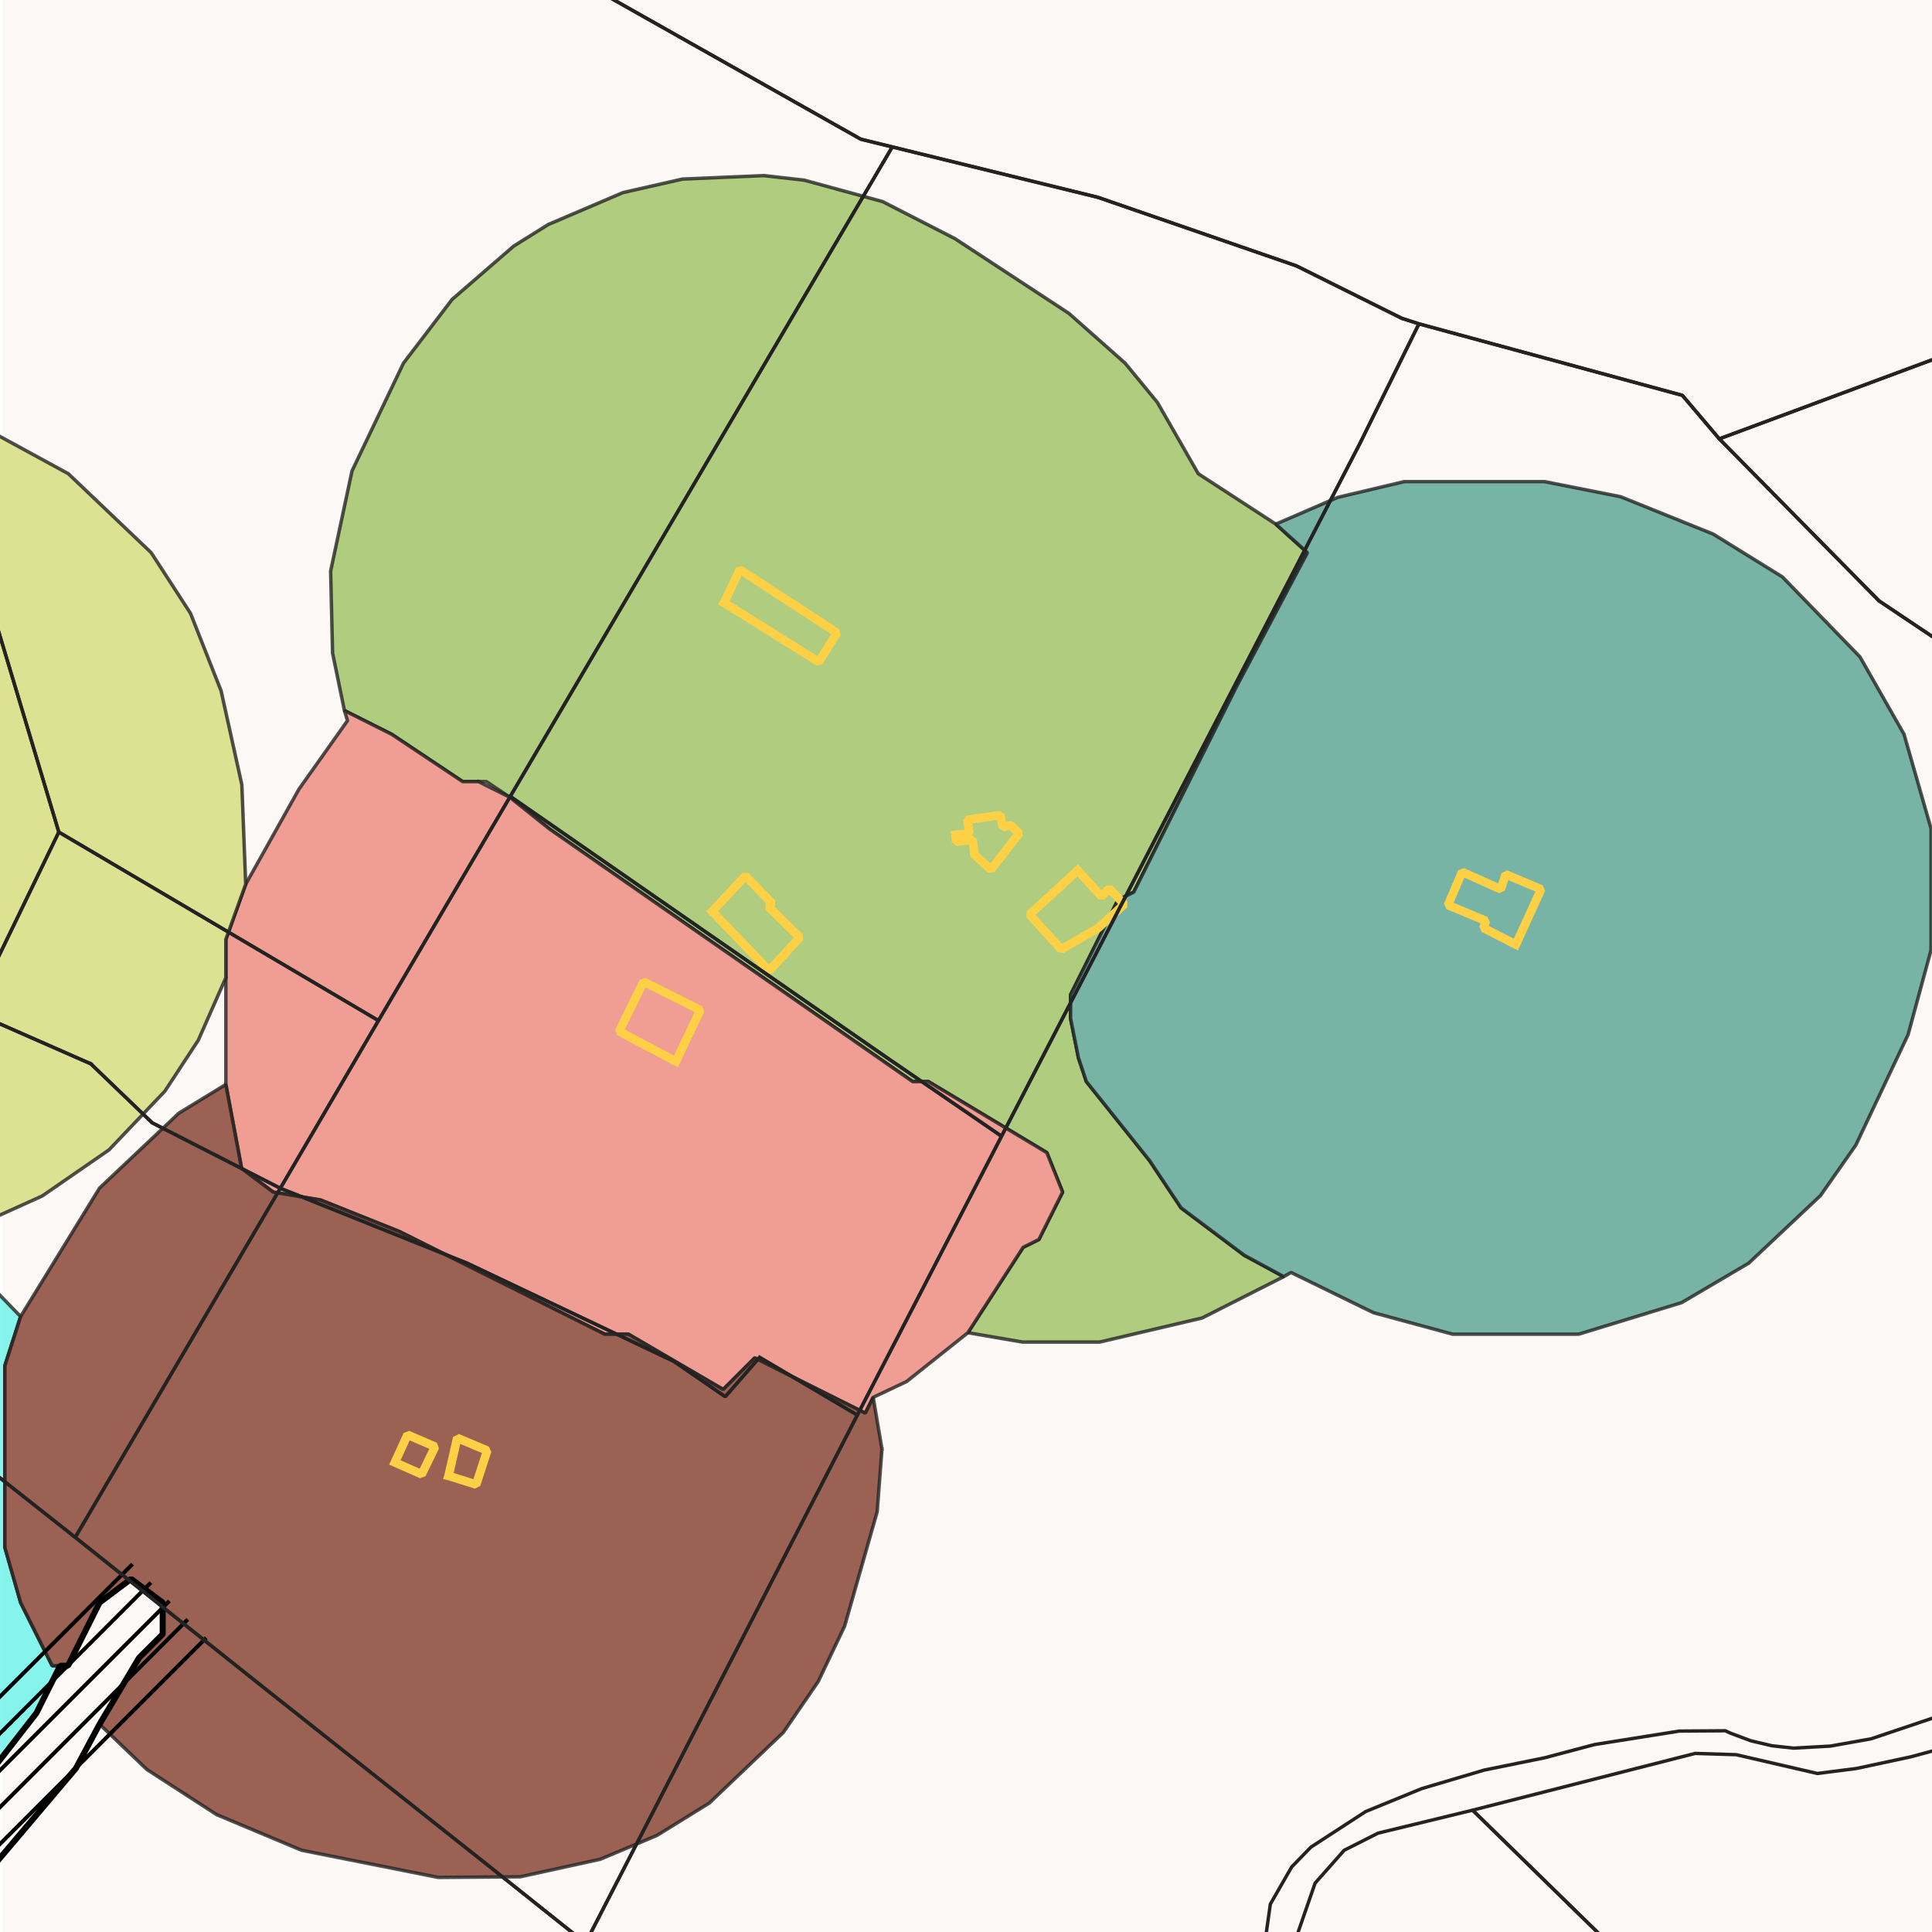
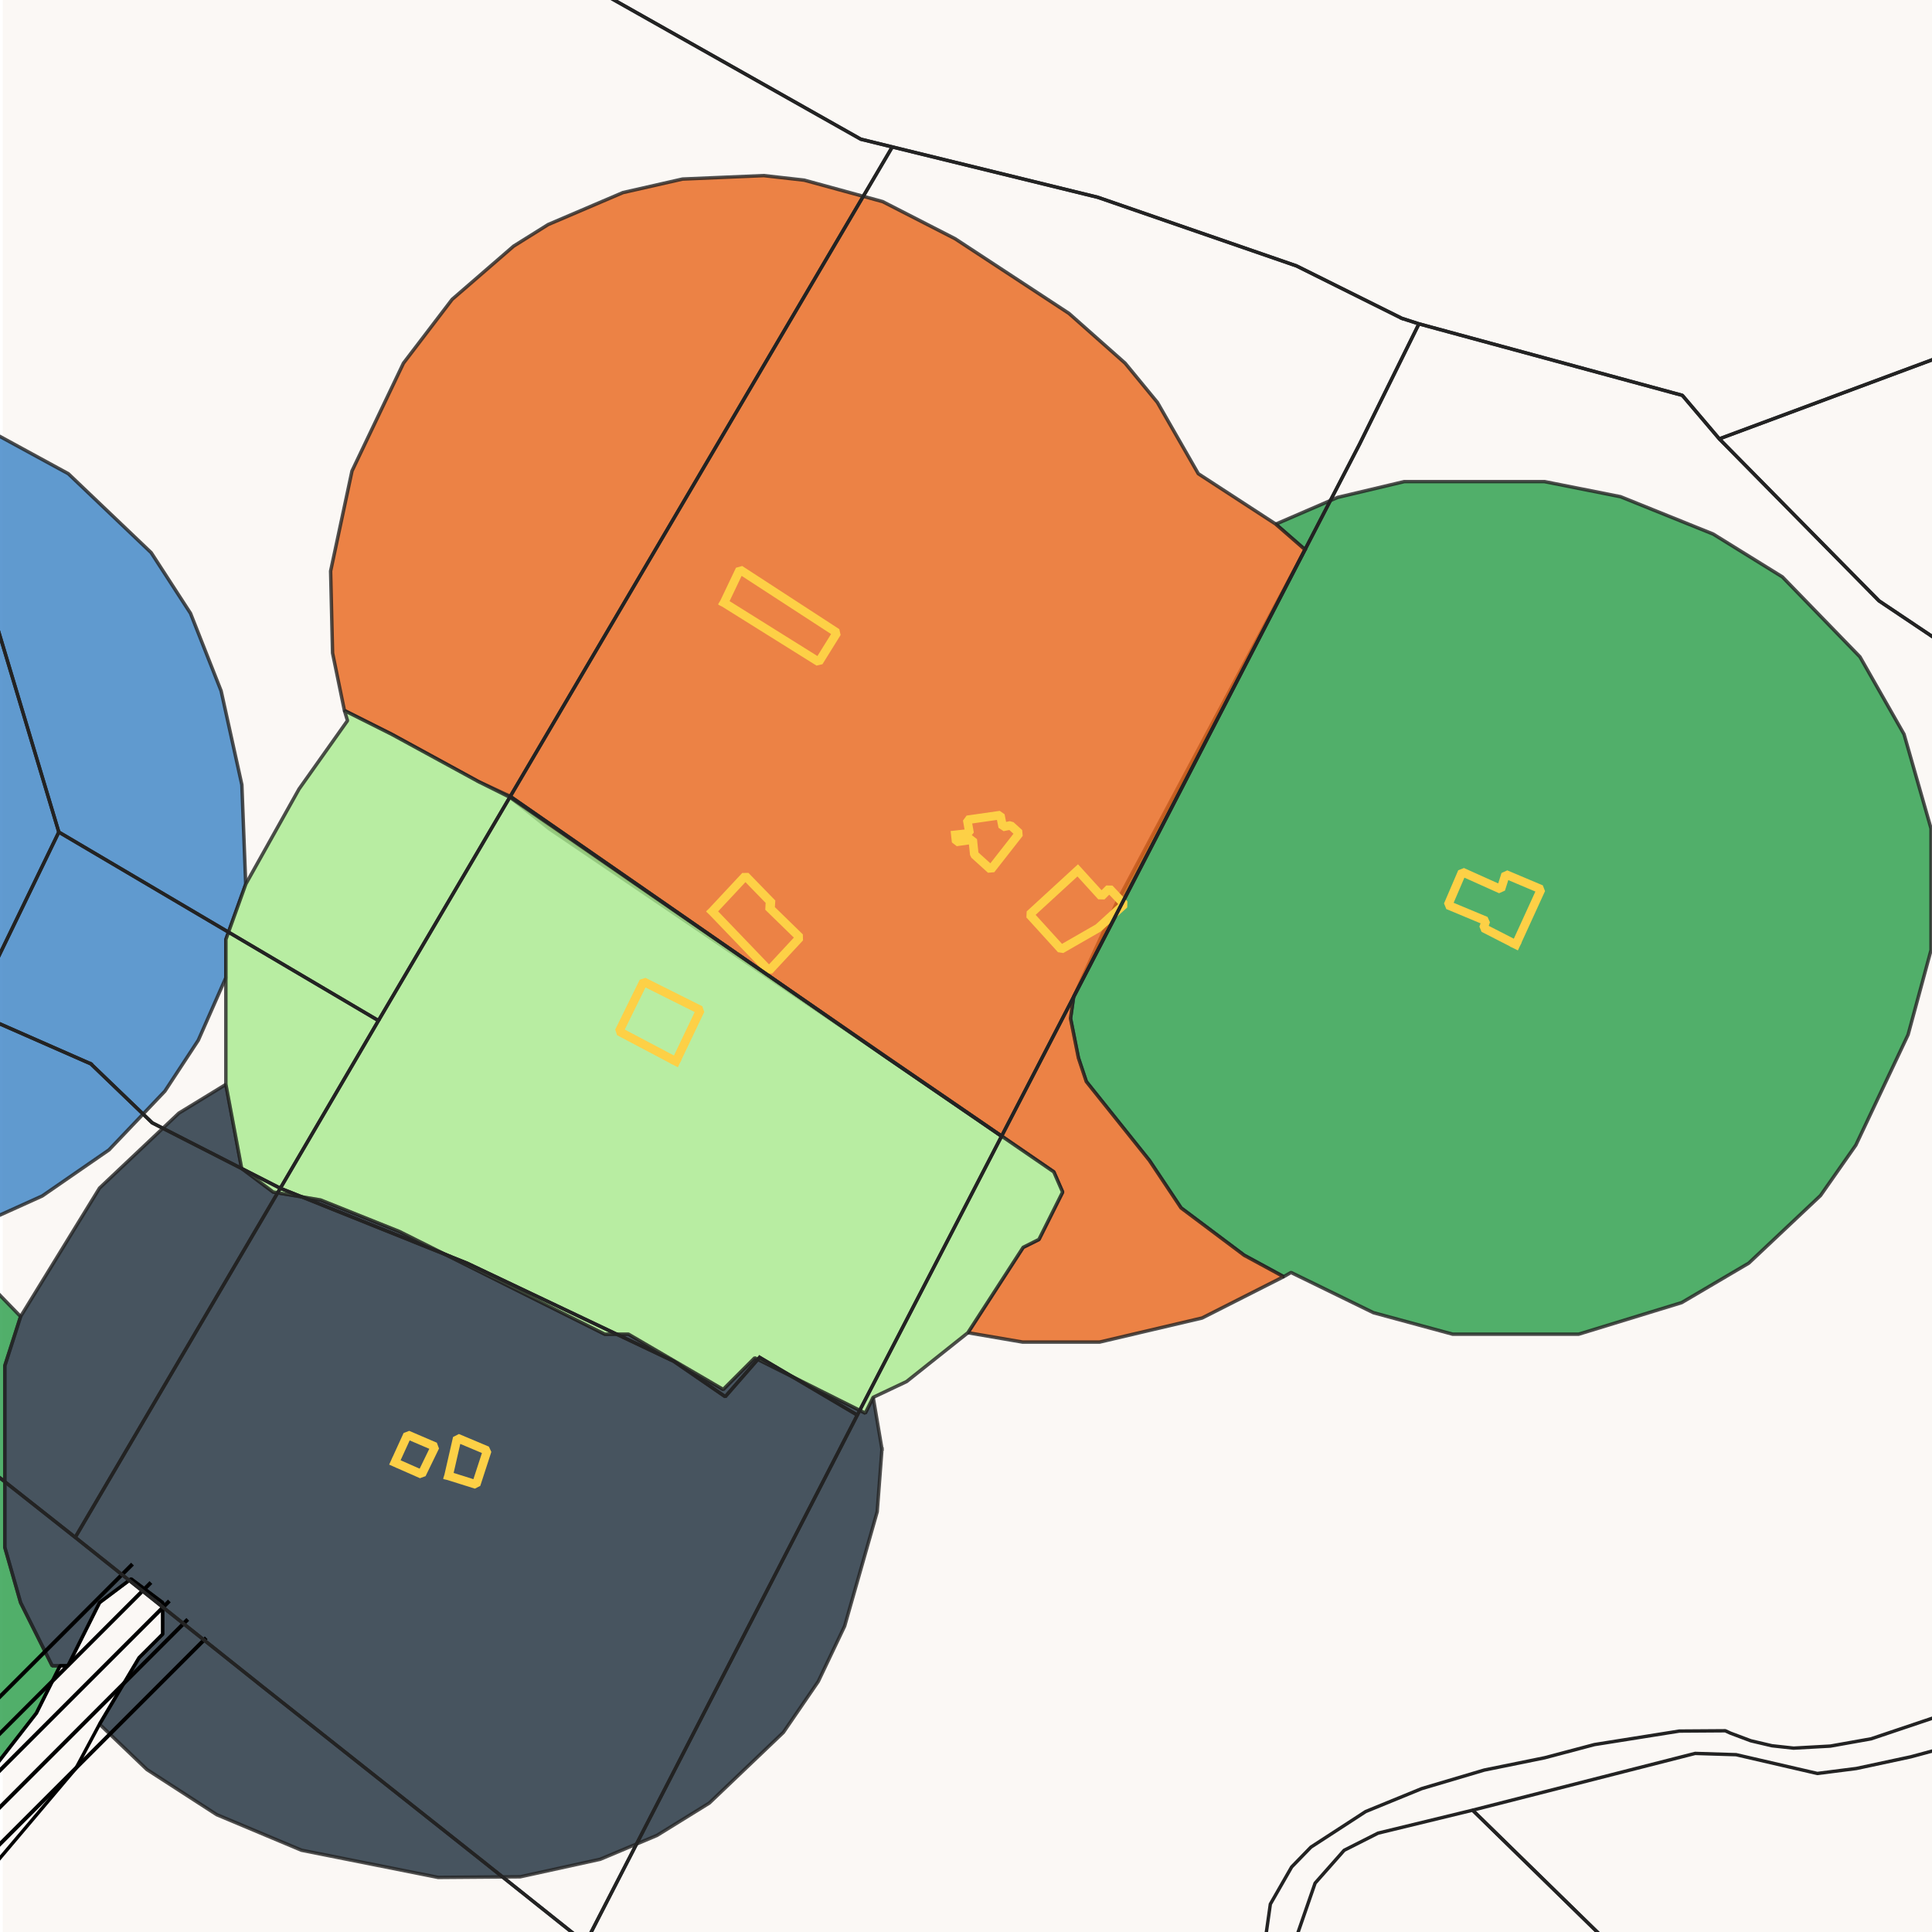
<svg xmlns="http://www.w3.org/2000/svg" height="148.251mm" version="1.2" viewBox="0 0 1751 1751" baseProfile="tiny" width="148.251mm">
  <defs />
  <g stroke-linejoin="bevel" stroke-linecap="square" stroke-width="1" stroke="black" fill="none" fill-rule="evenodd">
    <g stroke-opacity="1" stroke-linejoin="bevel" stroke-linecap="square" font-style="normal" transform="matrix(1,0,0,1,0,0)" stroke-width="1" font-family="MS Shell Dlg 2" font-size="29.167" stroke="#000000" fill="none" font-weight="400" />
    <g stroke-opacity="1" stroke-linejoin="bevel" stroke-linecap="square" font-style="normal" transform="matrix(1,0,0,1,0,0)" stroke-width="1" font-family="MS Shell Dlg 2" font-size="29.167" stroke="#000000" fill="none" font-weight="400" />
    <g stroke-opacity="1" stroke-linejoin="bevel" stroke-linecap="square" font-style="normal" transform="matrix(11.8082,0,0,11.8082,0,0)" stroke-width="1" font-family="MS Shell Dlg 2" font-size="29.167" stroke="#000000" fill="none" font-weight="400" />
    <g stroke-opacity="1" stroke-linejoin="bevel" stroke-linecap="square" font-style="normal" transform="matrix(0.999759,0,0,0.999759,0,0)" stroke-width="1" font-family="MS Shell Dlg 2" font-size="29.167" stroke="#000000" fill="none" font-weight="400" />
    <g font-style="normal" transform="matrix(0.999759,0,0,0.999759,0,0)" font-family="MS Shell Dlg 2" font-size="29.167" stroke="none" fill="#ffffff" font-weight="400" fill-opacity="1">
      <path d="M-2,-2 L1754,-2 L1754,1754 L-2,1754 L-2,-2" fill-rule="evenodd" vector-effect="none" />
    </g>
    <g stroke-opacity="1" stroke-linejoin="bevel" stroke-linecap="square" font-style="normal" transform="matrix(0.999759,0,0,0.999759,0,0)" stroke-width="1" font-family="MS Shell Dlg 2" font-size="29.167" stroke="#000000" fill="none" font-weight="400" />
    <g stroke-opacity="1" stroke-linejoin="bevel" stroke-linecap="square" font-style="normal" transform="matrix(11.8082,0,0,11.8082,0,0)" stroke-width="1" font-family="MS Shell Dlg 2" font-size="29.167" stroke="#000000" fill="none" font-weight="400" />
    <g stroke-opacity="1" stroke-linejoin="bevel" stroke-linecap="square" font-style="normal" transform="matrix(11.8082,0,0,11.8082,0,0)" stroke-width="1" font-family="MS Shell Dlg 2" font-size="29.167" stroke="#000000" fill="none" font-weight="400" />
    <g stroke-opacity="1" stroke-linejoin="bevel" stroke-linecap="square" font-style="normal" transform="matrix(11.8082,0,0,11.8082,0,0)" stroke-width="1" font-family="MS Shell Dlg 2" font-size="29.167" stroke="#000000" fill="none" font-weight="400" />
    <g stroke-opacity="1" stroke-linejoin="bevel" stroke-linecap="square" font-style="normal" transform="matrix(11.8082,0,0,11.8082,0,0)" stroke-width="1" font-family="MS Shell Dlg 2" font-size="29.167" stroke="#000000" fill="none" font-weight="400" />
    <g stroke-opacity="1" stroke-linejoin="bevel" stroke-linecap="square" font-style="normal" transform="matrix(11.8082,0,0,11.8082,2.51052,0)" stroke-width="1" font-family="MS Shell Dlg 2" font-size="29.167" stroke="#000000" fill="none" font-weight="400" />
    <g font-style="normal" transform="matrix(11.8082,0,0,11.8082,2.51052,0)" font-family="MS Shell Dlg 2" font-size="29.167" stroke="none" fill="#fbf8f5" font-weight="400" fill-opacity="1">
      <path d="M0,0 L148.287,0 L148.287,148.287 L0,148.287 L0,0" fill-rule="evenodd" vector-effect="none" />
    </g>
    <g stroke-opacity="1" stroke-linejoin="bevel" stroke-linecap="square" font-style="normal" transform="matrix(11.8082,0,0,11.8082,2.51052,0)" stroke-width="1" font-family="MS Shell Dlg 2" font-size="29.167" stroke="#000000" fill="none" font-weight="400" />
    <g stroke-opacity="1" stroke-linejoin="bevel" stroke-linecap="square" font-style="normal" transform="matrix(11.8082,0,0,11.8082,2.51052,0)" stroke-width="1" font-family="MS Shell Dlg 2" font-size="29.167" stroke="#000000" fill="none" font-weight="400" />
    <g font-style="normal" transform="matrix(0.999759,0,0,0.999759,2.51052,0)" font-family="MS Shell Dlg 2" font-size="29.167" stroke="none" fill="#000000" font-weight="400" fill-opacity="0">
      <rect height="1751" x="0" width="1751" y="0" />
    </g>
    <g stroke-opacity="1" stroke-linejoin="bevel" stroke-linecap="square" font-style="normal" transform="matrix(0.999759,0,0,0.999759,2.51052,0)" stroke-width="1" font-family="MS Shell Dlg 2" font-size="29.167" stroke="#000000" fill="none" font-weight="400" />
-     <g stroke-opacity="0.8" stroke-linejoin="bevel" stroke-linecap="square" font-style="normal" transform="matrix(0.999759,0,0,0.999759,2.51052,0)" stroke-width="1" font-family="MS Shell Dlg 2" font-size="29.167" stroke="#232323" fill="#9dc060" font-weight="400" fill-opacity="0.8">
-       <path d="M1118.25,622.661 L1025.22,808.729 L1010.91,815.886 L967.969,901.763 L967.969,923.232 L975.126,959.015 L982.282,980.484 L1039.53,1052.05 L1068.16,1094.99 L1125.41,1137.93 L1161.19,1157.35 L1087.24,1194.81 L994.239,1216.65 L924.588,1216.65 L874.935,1208.15 L925.03,1130.77 L939.343,1123.61 L960.813,1080.67 L946.5,1044.89 L839.153,980.484 L824.84,980.484 L495.643,751.477 L459.861,722.852 L438.391,708.539 L416.922,708.539 L352.514,665.6 L309.718,644.131 L298.974,592.023 L297.207,517.719 L316.584,426.953 L363.212,329.247 L407.369,271.385 L463.116,223.126 L494.419,203.557 L562.221,174.581 L616.191,162.328 L689.858,159.186 L726.542,163.319 L797.663,182.774 L863.286,216.394 L966.544,284.123 L1017.47,329.247 L1046.69,364.769 L1083.79,429.437 L1154.04,475.141 L1182.66,501.002 L1118.25,622.661" fill-rule="evenodd" vector-effect="non-scaling-stroke" />
-     </g>
-     <g stroke-opacity="0.8" stroke-linejoin="bevel" stroke-linecap="square" font-style="normal" transform="matrix(0.999759,0,0,0.999759,2.51052,0)" stroke-width="1" font-family="MS Shell Dlg 2" font-size="29.167" stroke="#232323" fill="#ed867b" font-weight="400" fill-opacity="0.8">
-       <path d="M431.235,708.539 L459.861,722.852 L495.643,751.477 L824.84,980.484 L839.153,980.484 L946.5,1044.89 L960.813,1080.67 L939.343,1123.61 L925.03,1130.77 L874.935,1208.15 L819.328,1252.43 L789.058,1266.74 L781.901,1281.06 L681.711,1230.96 L653.085,1259.59 L567.208,1209.49 L545.738,1209.49 L359.67,1116.46 L288.106,1087.83 L245.167,1080.67 L216.541,1059.21 L202.228,983.082 L202.228,886.285 L202.228,851.668 L220.231,801.573 L268.568,715.285 L312.508,653.284 L309.718,644.131 L352.514,665.6 L416.922,708.539 L431.235,708.539" fill-rule="evenodd" vector-effect="non-scaling-stroke" />
-     </g>
-     <g stroke-opacity="0.8" stroke-linejoin="bevel" stroke-linecap="square" font-style="normal" transform="matrix(0.999759,0,0,0.999759,2.51052,0)" stroke-width="1" font-family="MS Shell Dlg 2" font-size="29.167" stroke="#232323" fill="#6af2e9" font-weight="400" fill-opacity="0.8">
+     <g stroke-opacity="0.8" stroke-linejoin="bevel" stroke-linecap="square" font-style="normal" transform="matrix(0.999759,0,0,0.999759,2.51052,0)" stroke-width="1" font-family="MS Shell Dlg 2" font-size="29.167" stroke="#232323" fill="#279c48" font-weight="400" fill-opacity="0.8">
      <path d="M-175.1,1370.61 L-141.281,1331.15 L-141.281,1316.84 L-91.186,1252.43 L-62.56,1166.55 L-62.56,1130.77 L-55.404,1130.77 L-51.552,1123.61 L16.161,1193.49 L1.848,1238.12 L1.848,1402.71 L16.161,1452.81 L44.786,1510.06 L51.943,1510.06 L30.474,1553 L-19.622,1617.41 L-76.873,1674.66 L-91.186,1674.66 L-134.125,1717.6 L-175.1,1738.09 L-175.1,1370.61" fill-rule="evenodd" vector-effect="non-scaling-stroke" />
    </g>
-     <g stroke-opacity="0.8" stroke-linejoin="bevel" stroke-linecap="square" font-style="normal" transform="matrix(0.999759,0,0,0.999759,2.51052,0)" stroke-width="1" font-family="MS Shell Dlg 2" font-size="29.167" stroke="#232323" fill="#833b2b" font-weight="400" fill-opacity="0.8">
+     <g stroke-opacity="0.8" stroke-linejoin="bevel" stroke-linecap="square" font-style="normal" transform="matrix(0.999759,0,0,0.999759,2.51052,0)" stroke-width="1" font-family="MS Shell Dlg 2" font-size="29.167" stroke="#232323" fill="#1b2b3a" font-weight="400" fill-opacity="0.8">
      <path d="M797.004,1313.62 L792.693,1370.41 L763.189,1474.1 L739.232,1524.37 L707.649,1570.47 L640.5,1634.53 L593.054,1663.87 L541.625,1685.48 L469.028,1701.38 L394.711,1701.95 L270.735,1677.28 L193.945,1645.05 L130.664,1604.14 L87.725,1563.05 L123.507,1502.91 L144.977,1481.44 L144.977,1452.81 L116.351,1431.34 L87.725,1452.81 L59.099,1510.06 L44.786,1510.06 L16.161,1452.81 L1.848,1402.71 L1.848,1238.12 L16.161,1193.49 L87.725,1077.01 L159.621,1009.11 L202.228,983.082 L216.541,1059.21 L245.167,1080.67 L288.106,1087.83 L359.67,1116.46 L545.738,1209.49 L567.208,1209.49 L653.085,1259.59 L681.711,1230.96 L781.901,1281.06 L789.058,1266.74 L797.004,1313.62" fill-rule="evenodd" vector-effect="non-scaling-stroke" />
    </g>
-     <g stroke-opacity="0.8" stroke-linejoin="bevel" stroke-linecap="square" font-style="normal" transform="matrix(0.999759,0,0,0.999759,2.51052,0)" stroke-width="1" font-family="MS Shell Dlg 2" font-size="29.167" stroke="#232323" fill="#57a291" font-weight="400" fill-opacity="0.8">
-       <path d="M1125.41,1137.93 L1068.16,1094.99 L1039.53,1052.05 L982.282,980.484 L975.126,959.015 L967.969,923.232 L967.969,901.763 L1010.91,815.886 L1025.22,808.729 L1118.25,622.661 L1182.66,501.002 L1154.04,475.141 L1210.14,450.906 L1270.46,436.593 L1397.63,436.593 L1466.57,450.277 L1550.58,484.164 L1613.28,522.983 L1683.61,595.462 L1723.56,665.6 L1748.02,751.08 L1748.02,861.288 L1727.24,937.969 L1679.86,1038.1 L1647.83,1083.82 L1582.8,1145.08 L1522,1180.86 L1428.57,1209.49 L1314.39,1209.49 L1242.56,1190 L1167.84,1153.53 L1161.19,1157.35 L1125.41,1137.93" fill-rule="evenodd" vector-effect="non-scaling-stroke" />
-     </g>
-     <g stroke-opacity="0.8" stroke-linejoin="bevel" stroke-linecap="square" font-style="normal" transform="matrix(0.999759,0,0,0.999759,2.51052,0)" stroke-width="1" font-family="MS Shell Dlg 2" font-size="29.167" stroke="#232323" fill="#d5da7a" font-weight="400" fill-opacity="0.8">
+     <g stroke-opacity="0.8" stroke-linejoin="bevel" stroke-linecap="square" font-style="normal" transform="matrix(0.999759,0,0,0.999759,2.51052,0)" stroke-width="1" font-family="MS Shell Dlg 2" font-size="29.167" stroke="#232323" fill="#3a82c5" font-weight="400" fill-opacity="0.8">
      <path d="M202.228,886.285 L177.241,943.019 L146.968,989.166 L96.273,1042.43 L35.762,1084.2 L-51.552,1123.61 L-55.404,1130.77 L-98.343,1130.77 L-112.656,1123.61 L-175.1,1061.17 L-175.1,365.638 L-154.693,364.004 L-79.387,370.352 L-12.465,390.26 L59.429,429.437 L134.534,501.002 L170.191,555.997 L197.929,626.296 L216.73,711.405 L220.231,801.573 L202.228,851.668 L202.228,886.285" fill-rule="evenodd" vector-effect="non-scaling-stroke" />
    </g>
-     <g font-style="normal" transform="matrix(0.999759,0,0,0.999759,2.51052,0)" font-family="MS Shell Dlg 2" font-size="29.167" stroke="none" fill="#d5da7a" font-weight="400" fill-opacity="0.8" />
-     <g font-style="normal" transform="matrix(0.999759,0,0,0.999759,2.51052,0)" font-family="MS Shell Dlg 2" font-size="29.167" stroke="none" fill="#d5da7a" font-weight="400" fill-opacity="0.8" />
+     <g font-style="normal" transform="matrix(0.999759,0,0,0.999759,2.51052,0)" font-family="MS Shell Dlg 2" font-size="29.167" stroke="none" fill="#3a82c5" font-weight="400" fill-opacity="0.8" />
+     <g font-style="normal" transform="matrix(0.999759,0,0,0.999759,2.51052,0)" font-family="MS Shell Dlg 2" font-size="29.167" stroke="none" fill="#3a82c5" font-weight="400" fill-opacity="0.8" />
    <g stroke-opacity="1" stroke-linejoin="bevel" stroke-linecap="square" font-style="normal" transform="matrix(0.999759,0,0,0.999759,2.51052,0)" stroke-width="3.543" font-family="MS Shell Dlg 2" font-size="29.167" stroke="#000000" fill="none" font-weight="400">
      <path d="M-220.453,1755.98 L116.351,1419.17" fill-rule="evenodd" vector-effect="none" />
      <path d="M-203.75,1772.68 L133.054,1435.88" fill-rule="evenodd" vector-effect="none" />
      <path d="M-187.047,1789.38 L149.758,1452.58" fill-rule="evenodd" vector-effect="none" />
      <path d="M-170.343,1806.09 L166.461,1469.28" fill-rule="evenodd" vector-effect="none" />
      <path d="M-153.64,1822.79 L183.164,1485.99" fill-rule="evenodd" vector-effect="none" />
    </g>
    <g stroke-opacity="1" stroke-linejoin="bevel" stroke-linecap="square" font-style="normal" transform="matrix(0.999759,0,0,0.999759,2.51052,0)" stroke-width="3.543" font-family="MS Shell Dlg 2" font-size="29.167" stroke="#000000" fill="none" font-weight="400" />
    <g stroke-opacity="1" stroke-linejoin="bevel" stroke-linecap="square" font-style="normal" transform="matrix(11.8082,0,0,11.8082,2.51052,0)" stroke-width="3.543" font-family="MS Shell Dlg 2" font-size="29.167" stroke="#000000" fill="none" font-weight="400" />
-     <g font-style="normal" transform="matrix(0.999759,0,0,0.999759,2.51052,0)" font-family="MS Shell Dlg 2" font-size="29.167" stroke="none" fill="#d5da7a" font-weight="400" fill-opacity="0.8" />
-     <g stroke-opacity="1" stroke-linejoin="bevel" stroke-linecap="square" font-style="normal" transform="matrix(0.999759,0,0,0.999759,2.51052,0)" stroke-width="5.433" font-family="MS Shell Dlg 2" font-size="29.167" stroke="#000000" fill="none" font-weight="400">
+     <g font-style="normal" transform="matrix(0.999759,0,0,0.999759,2.51052,0)" font-family="MS Shell Dlg 2" font-size="29.167" stroke="none" fill="#3a82c5" font-weight="400" fill-opacity="0.8" />
+     <g stroke-opacity="1" stroke-linejoin="bevel" stroke-linecap="square" font-style="normal" transform="matrix(0.999759,0,0,0.999759,2.51052,0)" stroke-width="3.071" font-family="MS Shell Dlg 2" font-size="29.167" stroke="#000000" fill="none" font-weight="400">
      <path d="M-175.1,1738.09 L-134.125,1717.6 L-91.186,1674.66 L-76.873,1674.66 L-19.622,1617.41 L30.474,1553 L51.943,1510.06 L59.099,1510.06 L87.725,1452.81 L116.351,1431.34 L144.977,1452.81 L144.977,1481.44 L123.507,1502.91 L87.725,1563.05 L66.256,1603.1 L-12.465,1696.13 L-26.778,1696.13 L-59.97,1731.91 L-105.499,1767.69 L-169.907,1796.32 L-175.1,1796.32 L-175.1,1738.09" fill-rule="evenodd" vector-effect="none" />
+     </g>
+     <g stroke-opacity="0.8" stroke-linejoin="bevel" stroke-linecap="square" font-style="normal" transform="matrix(0.999759,0,0,0.999759,2.51052,0)" stroke-width="1" font-family="MS Shell Dlg 2" font-size="29.167" stroke="#232323" fill="#279c48" font-weight="400" fill-opacity="0.8">
+       <path d="M1125.41,1137.93 L1068.16,1094.99 L1039.53,1052.05 L982.282,980.484 L975.126,959.015 L967.969,923.232 L970.769,903.684 L1010.91,815.886 L1180.52,498.232 L1154.04,475.141 L1210.14,450.906 L1270.46,436.593 L1397.63,436.593 L1466.57,450.277 L1550.58,484.164 L1613.28,522.983 L1683.61,595.462 L1723.56,665.6 L1748.02,751.08 L1748.02,861.288 L1727.24,937.969 L1679.86,1038.1 L1647.83,1083.82 L1582.8,1145.08 L1522,1180.86 L1428.57,1209.49 L1314.39,1209.49 L1242.56,1190 L1167.84,1153.53 L1161.19,1157.35 L1125.41,1137.93" fill-rule="evenodd" vector-effect="non-scaling-stroke" />
+     </g>
+     <g stroke-opacity="0.8" stroke-linejoin="bevel" stroke-linecap="square" font-style="normal" transform="matrix(0.999759,0,0,0.999759,2.51052,0)" stroke-width="1" font-family="MS Shell Dlg 2" font-size="29.167" stroke="#232323" fill="#e8641a" font-weight="400" fill-opacity="0.8">
+       <path d="M1180.52,498.232 L1017.99,812.706 L1017.99,812.706 L970.769,903.684 L967.969,923.232 L975.126,959.015 L982.282,980.484 L1039.53,1052.05 L1068.16,1094.99 L1125.41,1137.93 L1161.19,1157.35 L1087.24,1194.81 L994.239,1216.65 L924.588,1216.65 L874.935,1208.15 L925.03,1130.77 L939.343,1123.61 L960.813,1080.67 L952.826,1062.34 L830.285,978.3 L495.643,751.477 L459.861,722.852 L460.081,721.957 L431.235,708.539 L352.514,665.6 L309.718,644.131 L298.974,592.023 L297.207,517.719 L316.584,426.953 L363.212,329.247 L407.369,271.385 L463.116,223.126 L494.419,203.557 L562.221,174.581 L616.191,162.328 L689.858,159.186 L726.542,163.319 L797.663,182.774 L863.286,216.394 L966.544,284.123 L1017.47,329.247 L1046.69,364.769 L1083.79,429.437 L1154.04,475.141 L1180.52,498.232" fill-rule="evenodd" vector-effect="non-scaling-stroke" />
+     </g>
+     <g stroke-opacity="0.8" stroke-linejoin="bevel" stroke-linecap="square" font-style="normal" transform="matrix(0.999759,0,0,0.999759,2.51052,0)" stroke-width="1" font-family="MS Shell Dlg 2" font-size="29.167" stroke="#232323" fill="#a7ea8d" font-weight="400" fill-opacity="0.8">
+       <path d="M431.235,708.539 L459.861,722.852 L830.285,978.3 L830.285,978.3 L952.826,1062.34 L960.813,1080.67 L939.343,1123.61 L925.03,1130.77 L874.935,1208.15 L819.328,1252.43 L789.058,1266.74 L781.901,1281.06 L681.711,1230.96 L653.085,1259.59 L567.208,1209.49 L545.738,1209.49 L359.67,1116.46 L288.106,1087.83 L245.167,1080.67 L216.541,1059.21 L202.228,983.082 L202.228,886.285 L202.228,851.668 L220.231,801.573 L268.568,715.285 L312.508,653.284 L309.718,644.131 L352.514,665.6 L431.235,708.539" fill-rule="evenodd" vector-effect="non-scaling-stroke" />
    </g>
    <g stroke-opacity="1" stroke-linejoin="bevel" stroke-linecap="square" font-style="normal" transform="matrix(0.999759,0,0,0.999759,2.51052,0)" stroke-width="1" font-family="MS Shell Dlg 2" font-size="29.167" stroke="#000000" fill="none" font-weight="400" />
    <g stroke-opacity="1" stroke-linejoin="bevel" stroke-linecap="square" font-style="normal" transform="matrix(0.999759,0,0,0.999759,2.51052,0)" stroke-width="7.795" font-family="MS Shell Dlg 2" font-size="29.167" stroke="#fdd046" fill="none" font-weight="400">
      <path d="M404.118,1337.91 L411.99,1303.56 L439.184,1315.01 L429.165,1345.79 L404.118,1337.91" fill-rule="evenodd" vector-effect="none" />
      <path d="M355.454,1325.75 L366.904,1300.7 L391.952,1311.43 L379.786,1336.48 L355.454,1325.75" fill-rule="evenodd" vector-effect="none" />
      <path d="M610.224,962.199 L632.409,915.682 L580.882,889.919 L558.697,935.005 L610.224,962.199" fill-rule="evenodd" vector-effect="none" />
      <path d="M643.143,826.227 L694.67,879.9 L722.58,849.843 L693.954,821.933 L697.532,819.07 L673.2,794.023 L643.143,826.227" fill-rule="evenodd" vector-effect="none" />
      <path d="M974.487,789.013 L930.833,829.089 L959.459,860.578 L993.094,841.255 L1016.71,819.786 L1003.11,805.473 L995.957,812.629 L974.487,789.013" fill-rule="evenodd" vector-effect="none" />
      <path d="M1371.67,856.284 L1394.57,806.189 L1362.37,792.591 L1358.07,806.189 L1323.01,790.444 L1310.12,820.501 L1344.48,834.814 L1342.33,841.255 L1371.67,856.284" fill-rule="evenodd" vector-effect="none" />
      <path d="M863.562,756.809 L864.278,763.25 L879.306,761.103 L880.738,774.7 L895.766,788.297 L921.529,755.378 L913.657,748.221 L906.501,749.653 L904.354,738.918 L874.297,743.212 L876.444,755.378 L863.562,756.809" fill-rule="evenodd" vector-effect="none" />
      <path d="M653.878,546.409 L668.191,516.352 L756.215,573.604 L739.755,600.083 L653.878,546.409" fill-rule="evenodd" vector-effect="none" />
    </g>
    <g stroke-opacity="1" stroke-linejoin="bevel" stroke-linecap="square" font-style="normal" transform="matrix(0.999759,0,0,0.999759,2.51052,0)" stroke-width="1" font-family="MS Shell Dlg 2" font-size="29.167" stroke="#000000" fill="none" font-weight="400" />
    <g stroke-opacity="1" stroke-linejoin="bevel" stroke-linecap="square" font-style="normal" transform="matrix(0.999759,0,0,0.999759,2.51052,0)" stroke-width="3.071" font-family="MS Shell Dlg 2" font-size="29.167" stroke="#232323" fill="none" font-weight="400">
      <path d="M774.679,1282.81 L905.427,1030.04 L1229.9,402.779 L1283.79,293.572 L1522.6,358.409 L1556.09,397.841 L1700.87,544.692 L1891.73,672.577 L1926.1,681.056 L1926.1,1556.94 L1920.43,1557.04 L1885.65,1547.96 L1840.28,1555.33 L1760.27,1553.89 L1693.71,1576.29 L1656.78,1582.88 L1623.43,1584.74 L1603.83,1582.59 L1584.65,1578.08 L1566.18,1571.14 L1561.53,1569 L1519.81,1569.28 L1442.88,1581.52 L1397.79,1593.47 L1342.97,1604.63 L1286.29,1621.45 L1235.55,1642.21 L1185.89,1674.48 L1168.43,1692.44 L1149.1,1726.15 L1144.6,1757.78 L1133.43,1774.1 L1115.11,1786.48 L1092.5,1789.49 L1047.13,1831.57 L1010.63,1857.26 L981.357,1873.93 L950.942,1888.53 L919.955,1900.84 L883.602,1926.1 L734.53,1926.1 L528.282,1761.5 L774.679,1282.81" fill-rule="evenodd" vector-effect="none" />
      <path d="M801.945,959.122 L460.081,721.957 L806.382,133.195 L992.665,178.854 L1172.79,241.043 L1268.26,288.562 L1283.79,293.572 L1229.9,402.779 L905.427,1030.04 L801.945,959.122" fill-rule="evenodd" vector-effect="none" />
      <path d="M1505.28,1809.95 L1670.76,1926.1 L915.335,1926.1 L934.411,1913.36 L1021.08,1877.15 L1050.7,1854.25 L1078.69,1829.35 L1099.73,1808.52 L1161.27,1789.06 L1189.68,1707.11 L1216.02,1677.34 L1246.72,1661.81 L1332.45,1640.99 L1505.28,1809.95" fill-rule="evenodd" vector-effect="none" />
      <path d="M-167.468,1191.92 L-115.584,1239.44 L-32.927,1315.8 L65.689,1393.66 L234.295,1528.06 L437.395,1689.01 L528.282,1761.5 L734.53,1926.1 L-175.1,1926.1 L-175.1,1689.35 L-172.764,1692.52 L-165.178,1601.91 L-175.1,1585.91 L-175.1,1202.35 L-167.468,1191.92" fill-rule="evenodd" vector-effect="none" />
      <path d="M437.395,1689.01 L234.295,1528.06 L65.689,1393.66 L251.614,1077.2 L420.935,1145.12 L608.291,1234.07 L654.951,1266.13 L686.082,1230.49 L774.679,1282.81 L528.282,1761.5 L437.395,1689.01" fill-rule="evenodd" vector-effect="none" />
      <path d="M79.859,964.418 L135.464,1017.88 L251.614,1077.2 L65.689,1393.66 L-32.927,1315.8 L-115.584,1239.44 L-167.468,1191.92 L-84.382,1033.84 L-27.918,917.042 L79.859,964.418" fill-rule="evenodd" vector-effect="none" />
      <path d="M686.082,1230.49 L654.951,1266.13 L608.291,1234.07 L420.935,1145.12 L251.614,1077.2 L340.568,925.2 L460.081,721.957 L801.945,959.122 L905.427,1030.04 L774.679,1282.81 L686.082,1230.49" fill-rule="evenodd" vector-effect="none" />
      <path d="M340.568,925.2 L251.614,1077.2 L135.464,1017.88 L79.859,964.418 L-27.918,917.042 L50.803,754.304 L340.568,925.2" fill-rule="evenodd" vector-effect="none" />
      <path d="M-169.114,14.04 L-28.919,488.585 L50.803,754.304 L-27.918,917.042 L-84.382,1033.84 L-175.1,946.161 L-175.1,-6.577 L-169.114,14.04" fill-rule="evenodd" vector-effect="none" />
      <path d="M460.081,721.957 L340.568,925.2 L50.803,754.304 L-28.919,488.585 L-169.114,14.04 L-175.1,-6.577 L-175.1,-175.1 L234.521,-175.1 L381.36,-97.529 L777.828,126.182 L806.382,133.195 L460.081,721.957" fill-rule="evenodd" vector-effect="none" />
      <path d="M1268.26,288.562 L1172.79,241.043 L992.665,178.854 L806.382,133.195 L777.828,126.182 L381.36,-97.529 L402.284,-175.1 L1926.1,-175.1 L1926.1,260.4 L1556.09,397.841 L1522.6,358.409 L1283.79,293.572 L1268.26,288.562" fill-rule="evenodd" vector-effect="none" />
      <path d="M1926.1,681.056 L1891.73,672.577 L1700.87,544.692 L1556.09,397.841 L1926.1,260.4 L1926.1,681.056" fill-rule="evenodd" vector-effect="none" />
      <path d="M1926.1,1926.1 L1670.76,1926.1 L1505.28,1809.95 L1332.45,1640.99 L1534.19,1589.53 L1571.34,1590.68 L1644.98,1607.71 L1680.33,1603.2 L1729.71,1592.61 L1789.89,1576.37 L1840.35,1570.78 L1904.04,1575.87 L1926.1,1574.8 L1926.1,1926.1" fill-rule="evenodd" vector-effect="none" />
    </g>
    <g stroke-opacity="1" stroke-linejoin="bevel" stroke-linecap="square" font-style="normal" transform="matrix(0.999759,0,0,0.999759,2.51052,0)" stroke-width="1" font-family="MS Shell Dlg 2" font-size="29.167" stroke="#000000" fill="none" font-weight="400" />
    <g stroke-opacity="1" stroke-linejoin="bevel" stroke-linecap="square" font-style="normal" transform="matrix(11.8082,0,0,11.8082,2.51052,0)" stroke-width="1" font-family="MS Shell Dlg 2" font-size="29.167" stroke="#000000" fill="none" font-weight="400" />
    <g stroke-opacity="1" stroke-linejoin="bevel" stroke-linecap="square" font-style="normal" transform="matrix(11.8082,0,0,11.8082,2.51052,0)" stroke-width="1" font-family="MS Shell Dlg 2" font-size="29.167" stroke="#000000" fill="none" font-weight="400" />
    <g stroke-opacity="1" stroke-linejoin="bevel" stroke-linecap="square" font-style="normal" transform="matrix(11.8082,0,0,11.8082,2.51052,0)" stroke-width="1" font-family="MS Shell Dlg 2" font-size="29.167" stroke="#000000" fill="none" font-weight="400" />
    <g stroke-opacity="1" stroke-linejoin="bevel" stroke-linecap="square" font-style="normal" transform="matrix(1,0,0,1,0,0)" stroke-width="1" font-family="MS Shell Dlg 2" font-size="29.167" stroke="#000000" fill="none" font-weight="400" />
    <g stroke-opacity="1" stroke-linejoin="bevel" stroke-linecap="square" font-style="normal" transform="matrix(11.8082,0,0,11.8082,2.51052,0)" stroke-width="1" font-family="MS Shell Dlg 2" font-size="29.167" stroke="#000000" fill="none" font-weight="400" />
    <g stroke-opacity="1" stroke-linejoin="bevel" stroke-linecap="square" font-style="normal" transform="matrix(11.8082,0,0,11.8082,2.51052,0)" stroke-width="1" font-family="MS Shell Dlg 2" font-size="29.167" stroke="#000000" fill="none" font-weight="400" />
    <g stroke-opacity="1" stroke-linejoin="bevel" stroke-linecap="square" font-style="normal" transform="matrix(1,0,0,1,0,0)" stroke-width="1" font-family="MS Shell Dlg 2" font-size="29.167" stroke="#000000" fill="none" font-weight="400" />
  </g>
</svg>
